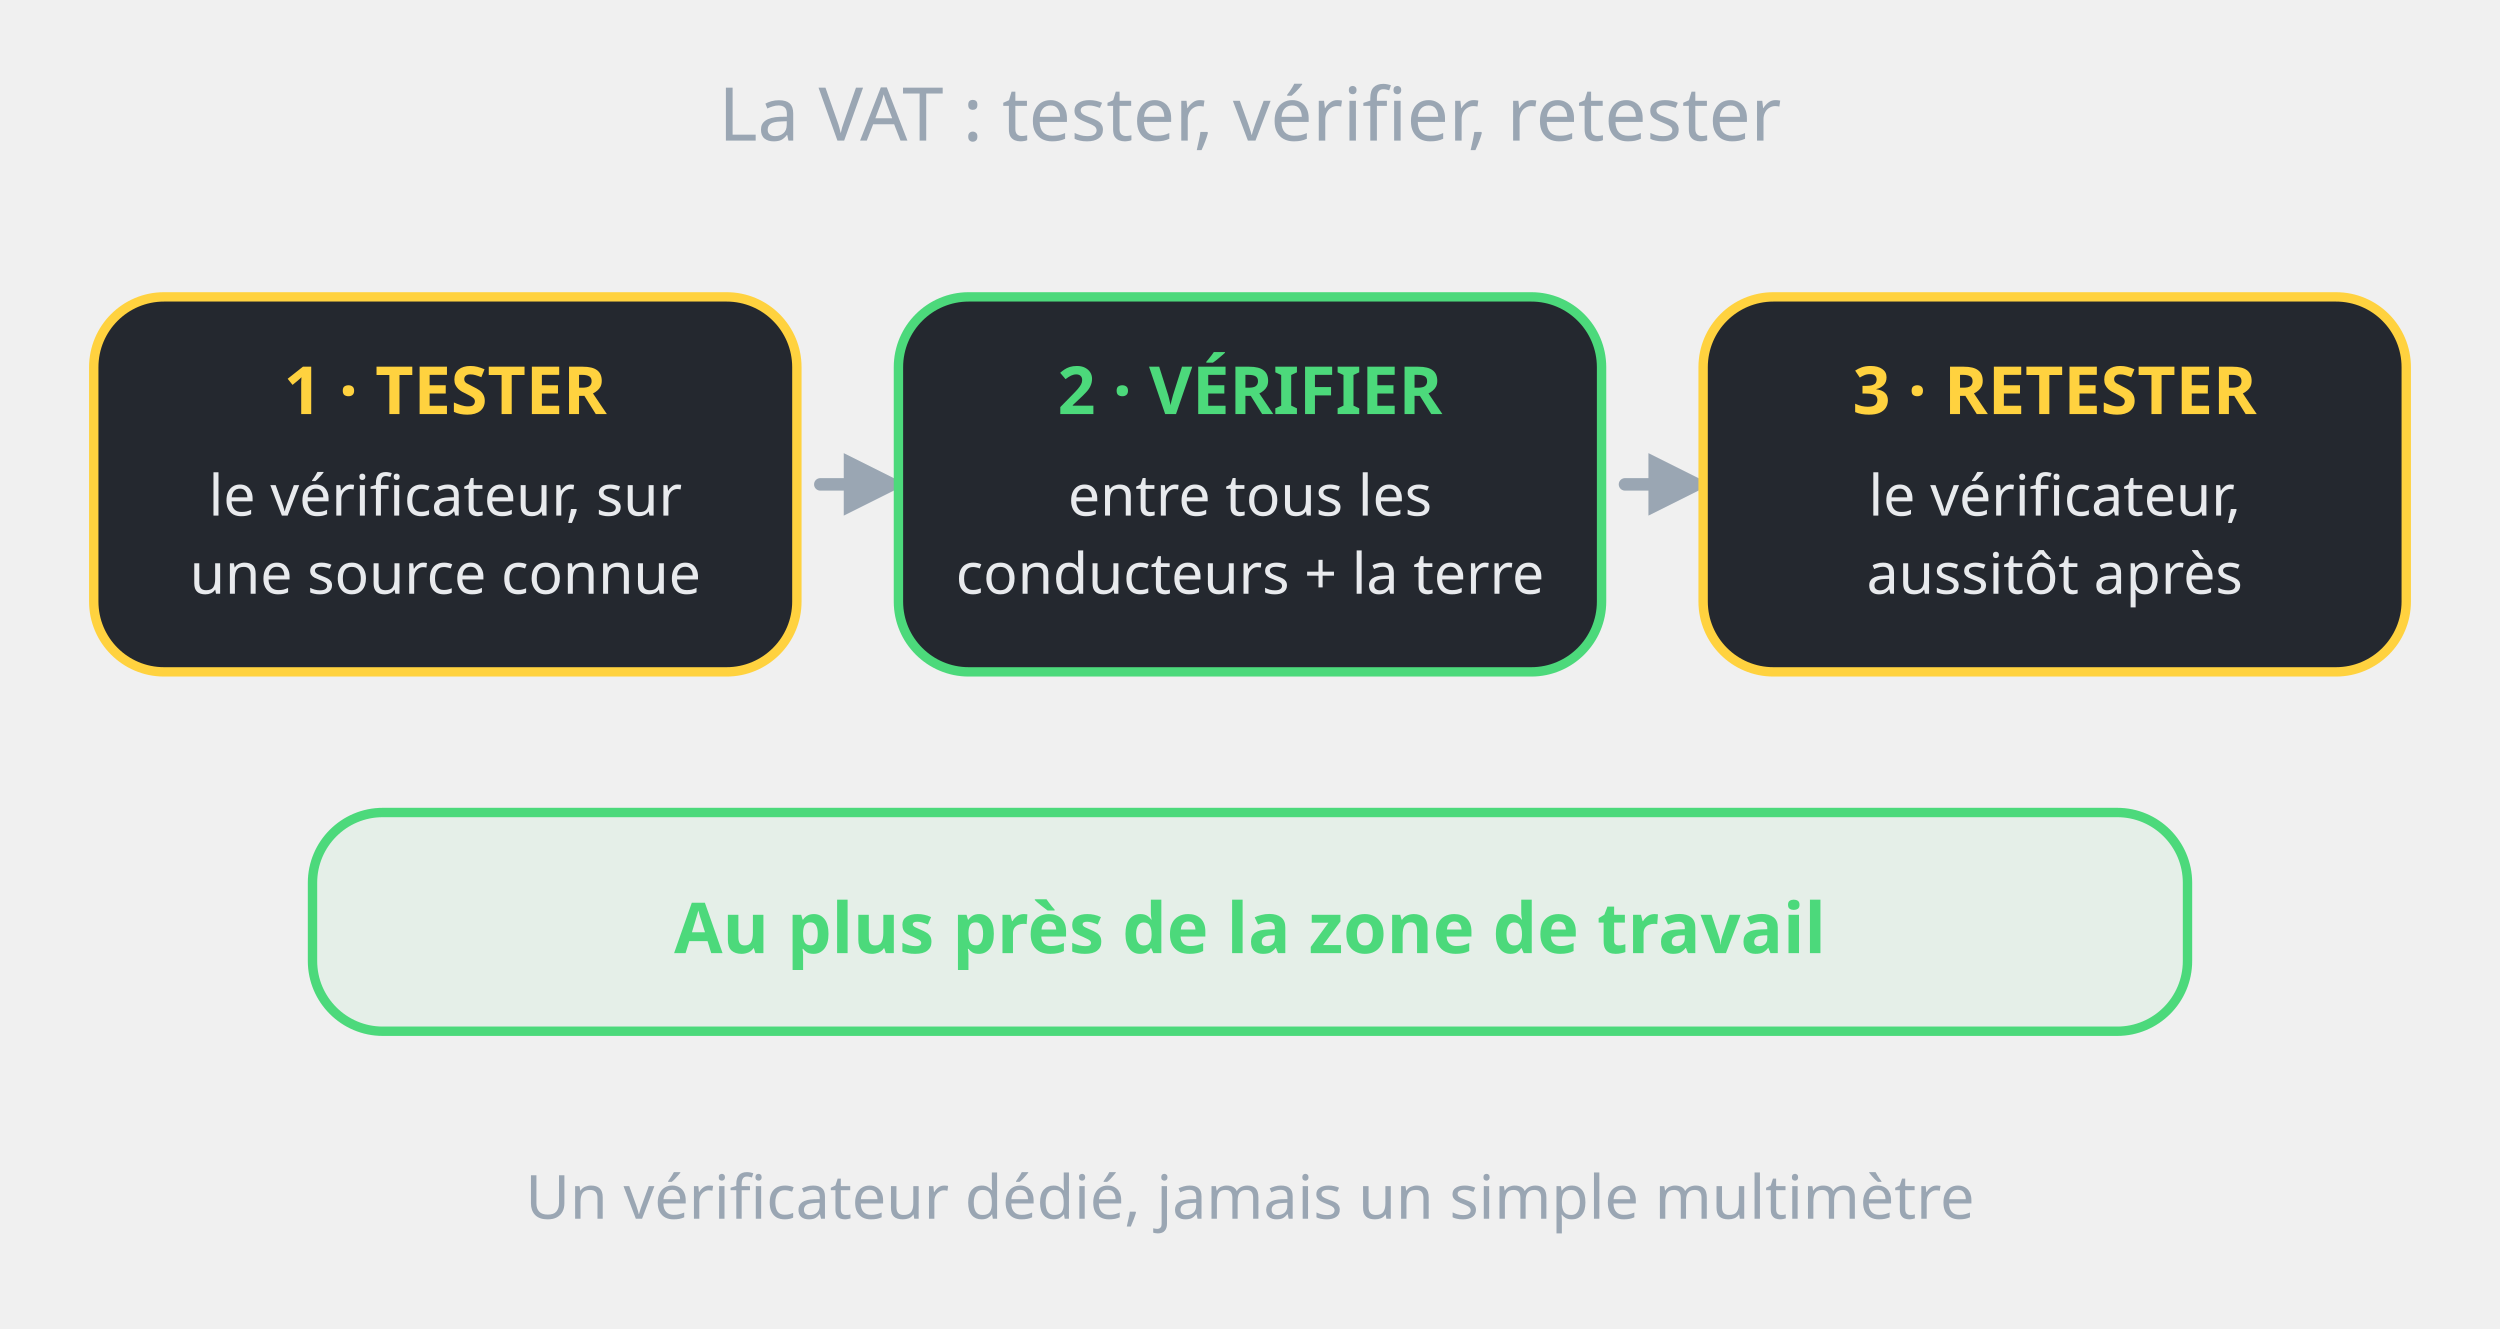
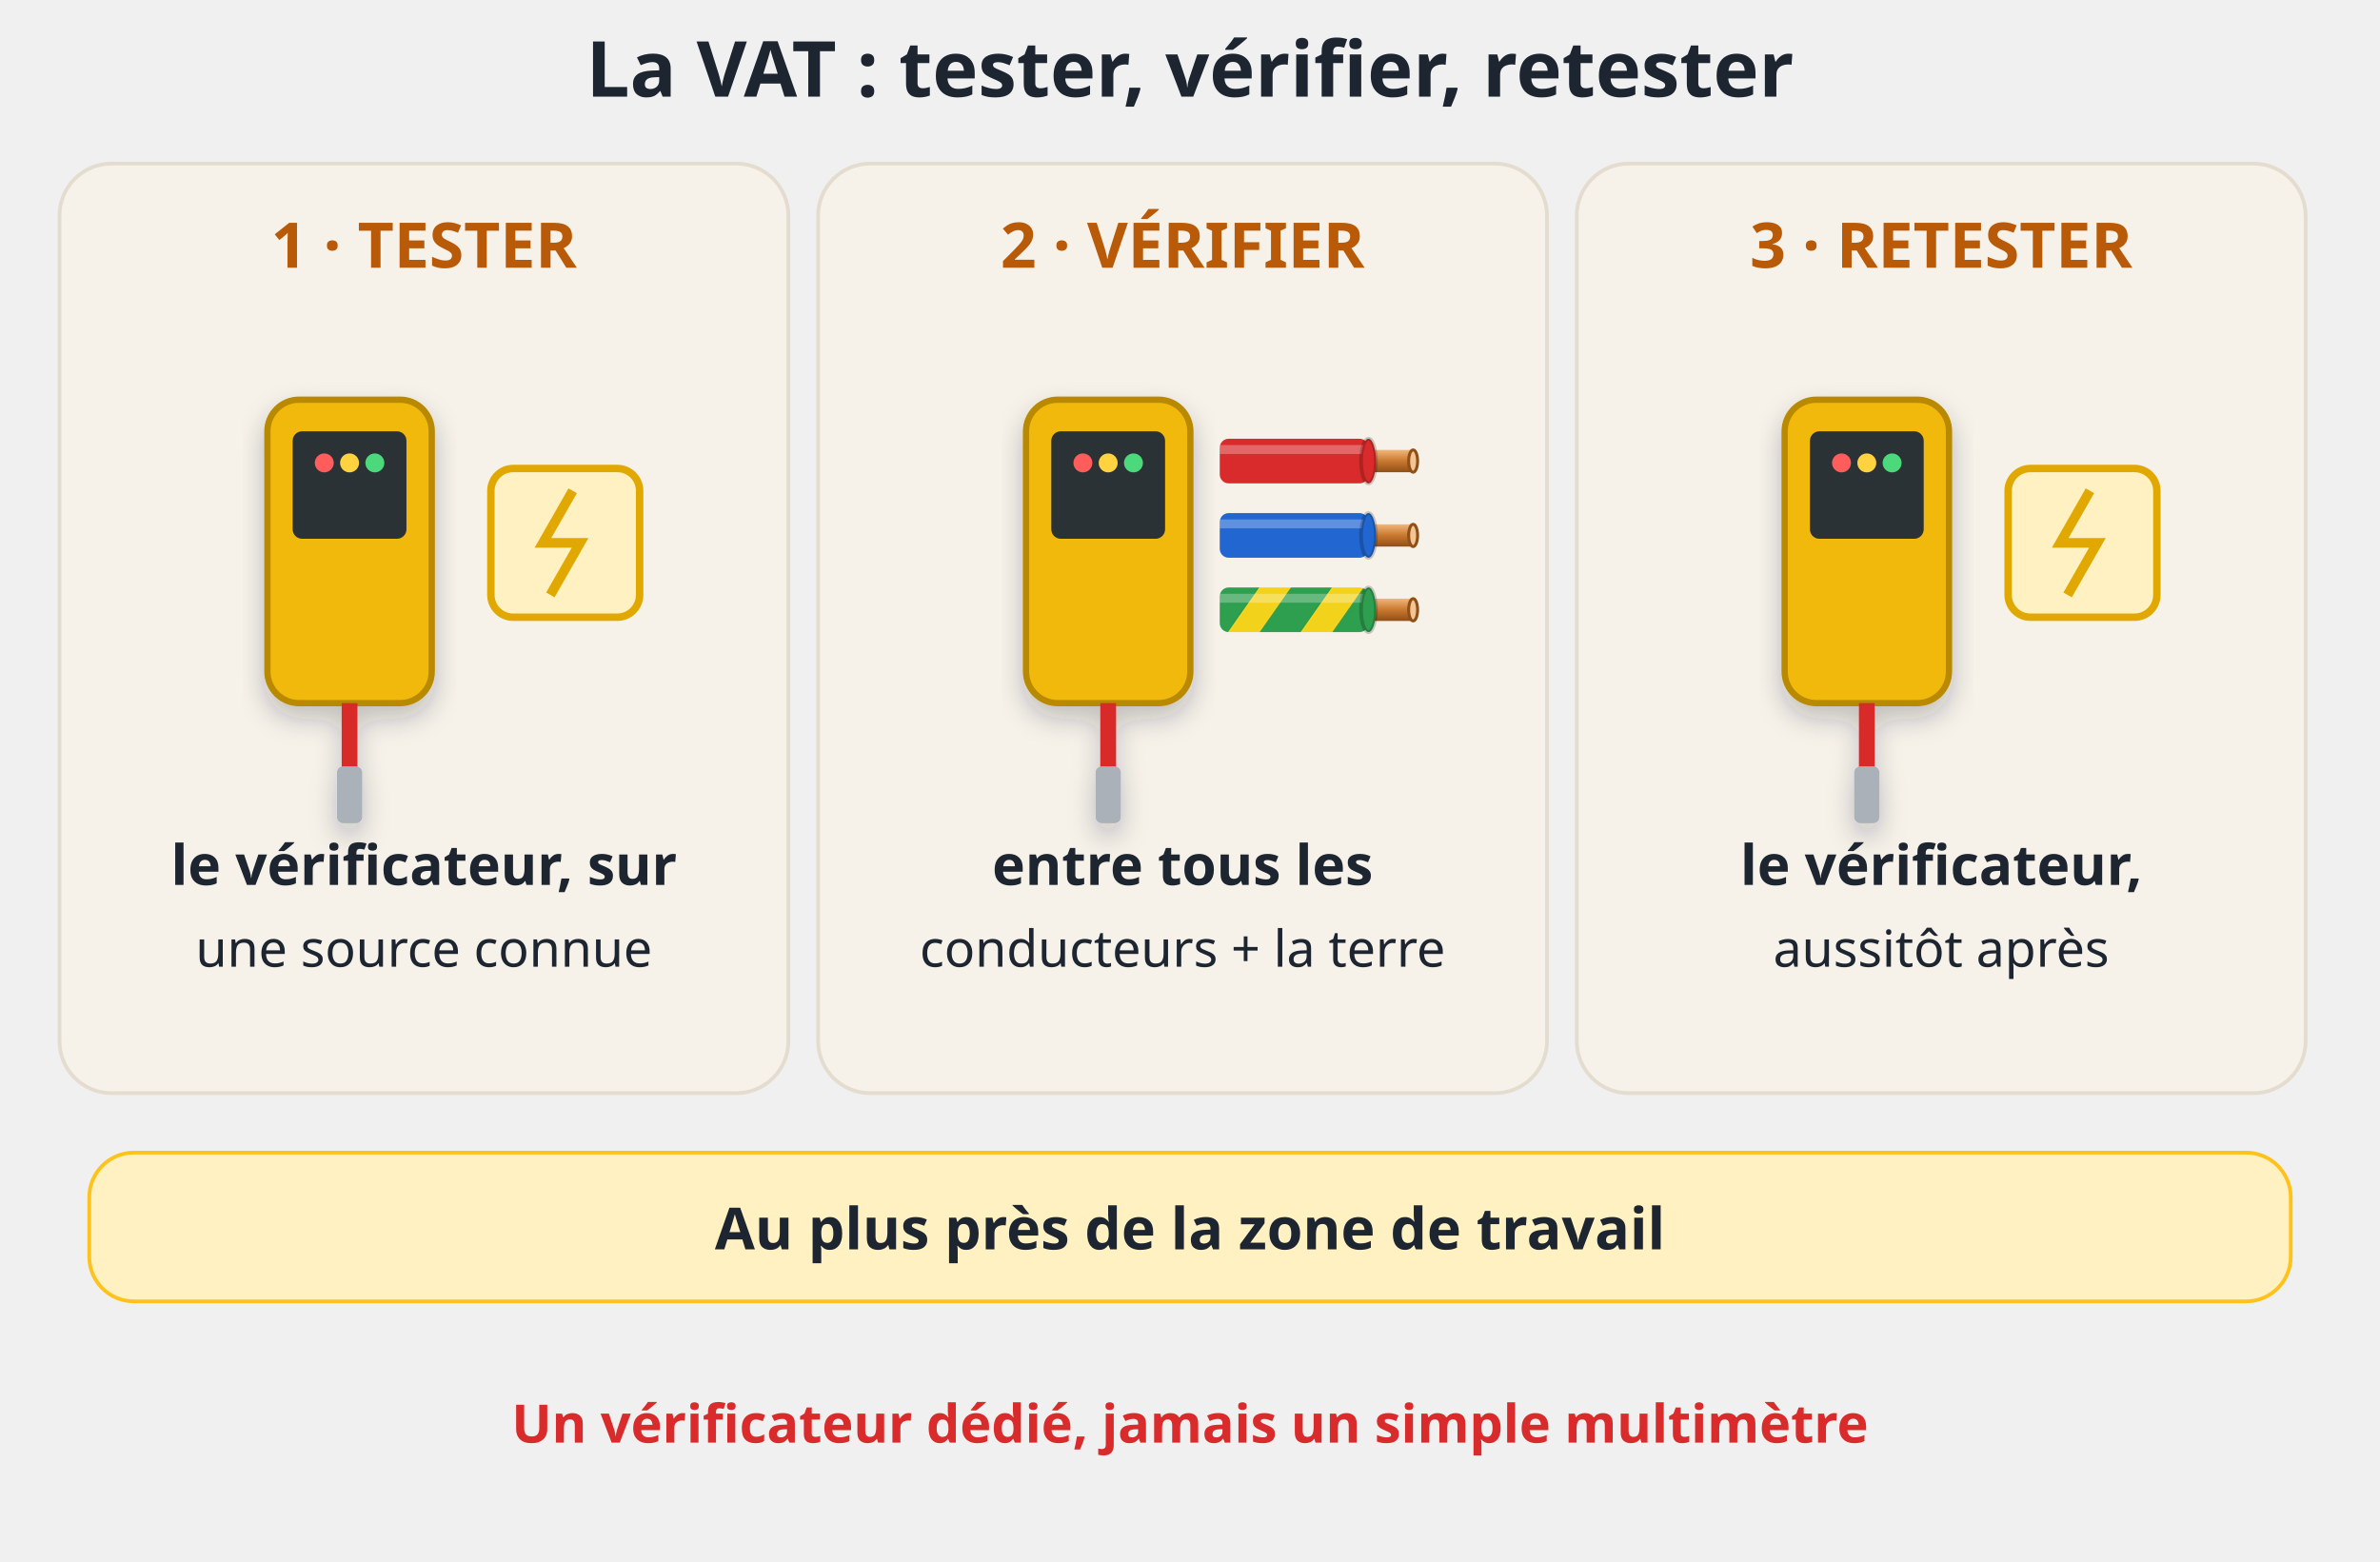
- <svg xmlns="http://www.w3.org/2000/svg" viewBox="0 0 320 170" font-family="'Segoe UI',system-ui,sans-serif" role="img" aria-label="Vérification d'absence de tension : tester le vérificateur sur une source connue, vérifier tous les conducteurs, retester le vérificateur aussitôt après ; au plus près de la zone de travail">
-   <text x="160" y="18" text-anchor="middle" font-size="9.5" fill="#9aa6b3" font-weight="normal">La VAT : tester, vérifier, retester</text>
-   <rect x="12" y="38" width="90" height="48" rx="9" fill="#24282f" stroke="#ffd23f" stroke-width="1.2" />
-   <text x="57" y="53" text-anchor="middle" font-size="8.5" fill="#ffd23f" font-weight="bold">1 · TESTER</text>
-   <text x="57" y="66" text-anchor="middle" font-size="7.3" fill="#e8eaed" font-weight="normal">le vérificateur, sur</text>
-   <text x="57" y="76" text-anchor="middle" font-size="7.3" fill="#e8eaed" font-weight="normal">une source connue</text>
-   <polyline points="105,62.0 110,62.0" fill="none" stroke="#9aa6b3" stroke-width="1.6" stroke-linecap="round" stroke-linejoin="round" />
-   <polygon points="116,62.0 108,58.0 108,66.0" fill="#9aa6b3" />
-   <rect x="115" y="38" width="90" height="48" rx="9" fill="#24282f" stroke="#4cd97b" stroke-width="1.2" />
-   <text x="160" y="53" text-anchor="middle" font-size="8.5" fill="#4cd97b" font-weight="bold">2 · VÉRIFIER</text>
-   <text x="160" y="66" text-anchor="middle" font-size="7.3" fill="#e8eaed" font-weight="normal">entre tous les</text>
-   <text x="160" y="76" text-anchor="middle" font-size="7.3" fill="#e8eaed" font-weight="normal">conducteurs + la terre</text>
-   <polyline points="208,62.0 213,62.0" fill="none" stroke="#9aa6b3" stroke-width="1.6" stroke-linecap="round" stroke-linejoin="round" />
-   <polygon points="219,62.0 211,58.0 211,66.0" fill="#9aa6b3" />
-   <rect x="218" y="38" width="90" height="48" rx="9" fill="#24282f" stroke="#ffd23f" stroke-width="1.2" />
-   <text x="263" y="53" text-anchor="middle" font-size="8.5" fill="#ffd23f" font-weight="bold">3 · RETESTER</text>
-   <text x="263" y="66" text-anchor="middle" font-size="7.3" fill="#e8eaed" font-weight="normal">le vérificateur,</text>
-   <text x="263" y="76" text-anchor="middle" font-size="7.3" fill="#e8eaed" font-weight="normal">aussitôt après</text>
-   <rect x="40" y="104" width="240" height="28" rx="9" fill="#4cd97b" stroke="#4cd97b" stroke-width="1.2" fill-opacity="0.07" />
-   <text x="160" y="122" text-anchor="middle" font-size="9" fill="#4cd97b" font-weight="bold">Au plus près de la zone de travail</text>
-   <text x="160" y="156" text-anchor="middle" font-size="7.8" fill="#9aa6b3" font-weight="normal">Un vérificateur dédié, jamais un simple multimètre</text>
+ <svg xmlns="http://www.w3.org/2000/svg" viewBox="0 0 640 420" font-family="'Segoe UI',system-ui,sans-serif" role="img" aria-label="Vérification d'absence de tension en trois temps : tester le vérificateur sur une source connue ; vérifier entre tous les conducteurs et par rapport à la terre ; retester le vérificateur aussitôt après. Au plus près de la zone de travail, avec un vérificateur dédié">
+   <defs>
+     <linearGradient id="corps" x1="0" y1="0" x2="1" y2="0">
+       <stop offset="0" stop-color="#eef0f2" />
+       <stop offset=".5" stop-color="#fdfdfd" />
+       <stop offset="1" stop-color="#dfe2e6" />
+     </linearGradient>
+     <linearGradient id="nez" x1="0" y1="0" x2="0" y2="1">
+       <stop offset="0" stop-color="#ffffff" />
+       <stop offset="1" stop-color="#e9ebee" />
+     </linearGradient>
+     <linearGradient id="manette" x1="0" y1="0" x2="0" y2="1">
+       <stop offset="0" stop-color="#4a5058" />
+       <stop offset="1" stop-color="#23272c" />
+     </linearGradient>
+     <radialGradient id="vis" cx=".4" cy=".35" r=".7">
+       <stop offset="0" stop-color="#f1f2f4" />
+       <stop offset="1" stop-color="#8d949c" />
+     </radialGradient>
+     <linearGradient id="cuivreH" x1="0" y1="0" x2="0" y2="1">
+       <stop offset="0" stop-color="#f0b77a" />
+       <stop offset=".5" stop-color="#c9782f" />
+       <stop offset="1" stop-color="#8f4f17" />
+     </linearGradient>
+     <linearGradient id="cuivreV" x1="0" y1="0" x2="1" y2="0">
+       <stop offset="0" stop-color="#8f4f17" />
+       <stop offset=".45" stop-color="#f0b77a" />
+       <stop offset="1" stop-color="#9a5a1f" />
+     </linearGradient>
+     <linearGradient id="acierH" x1="0" y1="0" x2="0" y2="1">
+       <stop offset="0" stop-color="#f4f5f7" />
+       <stop offset=".5" stop-color="#aab1b9" />
+       <stop offset="1" stop-color="#7d858e" />
+     </linearGradient>
+     <linearGradient id="cylH" x1="0" y1="0" x2="0" y2="1">
+       <stop offset="0" stop-color="#d9dde1" />
+       <stop offset=".35" stop-color="#ffffff" />
+       <stop offset="1" stop-color="#c3c8ce" />
+     </linearGradient>
+     <linearGradient id="gaineV" x1="0" y1="0" x2="1" y2="0">
+       <stop offset="0" stop-color="#a81d1d" />
+       <stop offset=".4" stop-color="#ef4a4a" />
+       <stop offset="1" stop-color="#b02020" />
+     </linearGradient>
+     <linearGradient id="chaud" x1="0" y1="0" x2="1" y2="0">
+       <stop offset="0" stop-color="#3a3f46" />
+       <stop offset=".5" stop-color="#e8590c" />
+       <stop offset="1" stop-color="#ff3b1f" />
+     </linearGradient>
+     <linearGradient id="icta" x1="0" y1="0" x2="0" y2="1">
+       <stop offset="0" stop-color="#8d949c" />
+       <stop offset=".3" stop-color="#dfe3e7" />
+       <stop offset="1" stop-color="#6b727a" />
+     </linearGradient>
+     <linearGradient id="tpc" x1="0" y1="0" x2="0" y2="1">
+       <stop offset="0" stop-color="#b02020" />
+       <stop offset=".3" stop-color="#ff6b5e" />
+       <stop offset="1" stop-color="#8e1414" />
+     </linearGradient>
+     <linearGradient id="irl" x1="0" y1="0" x2="0" y2="1">
+       <stop offset="0" stop-color="#aab1b9" />
+       <stop offset=".3" stop-color="#f1f3f5" />
+       <stop offset="1" stop-color="#8d949c" />
+     </linearGradient>
+     <linearGradient id="terre" x1="0" y1="0" x2="0" y2="1">
+       <stop offset="0" stop-color="#c9a877" />
+       <stop offset="1" stop-color="#a98557" />
+     </linearGradient>
+     <pattern id="vj" width="16" height="16" patternUnits="userSpaceOnUse" patternTransform="rotate(35)">
+       <rect width="16" height="16" fill="#2e9e4f" />
+       <rect width="7" height="16" fill="#f2d21a" />
+     </pattern>
+     <filter id="ombre" x="-15%" y="-15%" width="130%" height="140%">
+       <feDropShadow dx="0" dy="4" stdDeviation="4" flood-color="#1b2430" flood-opacity=".25" />
+     </filter>
+     <g id="borne">
+       <rect x="-12" y="-12" width="24" height="24" rx="4" fill="#2b3036" />
+       <circle r="8" fill="url(#vis)" />
+       <rect x="-6" y="-1.2" width="12" height="2.4" rx="1" fill="#5a616a" transform="rotate(-25)" />
+     </g>
+     <linearGradient id="cellule" x1="0" y1="0" x2="1" y2="1">
+       <stop offset="0" stop-color="#2b4a8a" />
+       <stop offset="1" stop-color="#16285a" />
+     </linearGradient>
+     <linearGradient id="cuve" x1="0" y1="0" x2="0" y2="1">
+       <stop offset="0" stop-color="#ff6b5e" />
+       <stop offset=".55" stop-color="#ffb3a0" />
+       <stop offset="1" stop-color="#7fb8f0" />
+     </linearGradient>
+   </defs>
+   <text x="320.0" y="26" text-anchor="middle" font-size="20.8" font-weight="800" fill="#1c2530">La VAT : tester, vérifier, retester</text>
+   <rect x="16" y="44" width="196" height="250" rx="14" fill="#f6f2ea" stroke="#e3dccf" />
+   <text x="114" y="72" text-anchor="middle" font-size="16.9" font-weight="800" fill="#b85a08">1 · TESTER</text>
+   <g transform="translate(94 150) scale(0.85)" filter="url(#ombre)">
+     <rect x="-26" y="-50" width="52" height="96" rx="10" fill="#f2b90c" stroke="#b98a05" stroke-width="2" />
+     <rect x="-18" y="-40" width="36" height="34" rx="3" fill="#2b3036" />
+     <circle cx="-8" cy="-30" r="3" fill="#ff5c5c" />
+     <circle cx="0" cy="-30" r="3" fill="#ffd23f" />
+     <circle cx="8" cy="-30" r="3" fill="#4cd97b" />
+     <path d="M0 46 V70" stroke="#d92b2b" stroke-width="5" />
+     <rect x="-4" y="66" width="8" height="18" rx="2" fill="#aab1b9" />
+   </g>
+   <rect x="132" y="126" width="40" height="40" rx="6" fill="#fff1c2" stroke="#e0a800" stroke-width="2" />
+   <path d="M154 132 l-8 14 h10 l-8 14" fill="none" stroke="#e0a800" stroke-width="2.6" />
+   <text x="114" y="238" text-anchor="middle" font-size="15.0" font-weight="800" fill="#1c2530">le vérificateur, sur</text>
+   <text x="114" y="260" text-anchor="middle" font-size="13.7" font-weight="500" fill="#1c2530">une source connue</text>
+   <rect x="220" y="44" width="196" height="250" rx="14" fill="#f6f2ea" stroke="#e3dccf" />
+   <text x="318" y="72" text-anchor="middle" font-size="16.9" font-weight="800" fill="#b85a08">2 · VÉRIFIER</text>
+   <g transform="translate(298 150) scale(0.85)" filter="url(#ombre)">
+     <rect x="-26" y="-50" width="52" height="96" rx="10" fill="#f2b90c" stroke="#b98a05" stroke-width="2" />
+     <rect x="-18" y="-40" width="36" height="34" rx="3" fill="#2b3036" />
+     <circle cx="-8" cy="-30" r="3" fill="#ff5c5c" />
+     <circle cx="0" cy="-30" r="3" fill="#ffd23f" />
+     <circle cx="8" cy="-30" r="3" fill="#4cd97b" />
+     <path d="M0 46 V70" stroke="#d92b2b" stroke-width="5" />
+     <rect x="-4" y="66" width="8" height="18" rx="2" fill="#aab1b9" />
+   </g>
+   <rect x="366" y="121.0" width="14" height="6" fill="url(#cuivreH)" />
+   <ellipse cx="380" cy="124" rx="1.2" ry="3.0" fill="#f3c592" stroke="#8f4f17" stroke-width=".8" />
+   <rect x="328" y="118.0" width="40" height="12" rx="2.4" fill="#d92b2b" />
+   <rect x="328" y="119.7" width="40" height="2.4" fill="#fff" opacity=".28" />
+   <ellipse cx="368" cy="124" rx="2.0" ry="6.0" fill="#d92b2b" stroke="#00000033" />
+   <rect x="366" y="141.0" width="14" height="6" fill="url(#cuivreH)" />
+   <ellipse cx="380" cy="144" rx="1.2" ry="3.0" fill="#f3c592" stroke="#8f4f17" stroke-width=".8" />
+   <rect x="328" y="138.0" width="40" height="12" rx="2.4" fill="#2166d1" />
+   <rect x="328" y="139.7" width="40" height="2.4" fill="#fff" opacity=".28" />
+   <ellipse cx="368" cy="144" rx="2.0" ry="6.0" fill="#2166d1" stroke="#00000033" />
+   <rect x="366" y="161.0" width="14" height="6" fill="url(#cuivreH)" />
+   <ellipse cx="380" cy="164" rx="1.2" ry="3.0" fill="#f3c592" stroke="#8f4f17" stroke-width=".8" />
+   <rect x="328" y="158.0" width="40" height="12" rx="2.4" fill="url(#vj)" />
+   <rect x="328" y="159.7" width="40" height="2.4" fill="#fff" opacity=".28" />
+   <ellipse cx="368" cy="164" rx="2.0" ry="6.0" fill="url(#vj)" stroke="#00000033" />
+   <text x="318" y="238" text-anchor="middle" font-size="15.0" font-weight="800" fill="#1c2530">entre tous les</text>
+   <text x="318" y="260" text-anchor="middle" font-size="13.7" font-weight="500" fill="#1c2530">conducteurs + la terre</text>
+   <rect x="424" y="44" width="196" height="250" rx="14" fill="#f6f2ea" stroke="#e3dccf" />
+   <text x="522" y="72" text-anchor="middle" font-size="16.9" font-weight="800" fill="#b85a08">3 · RETESTER</text>
+   <g transform="translate(502 150) scale(0.85)" filter="url(#ombre)">
+     <rect x="-26" y="-50" width="52" height="96" rx="10" fill="#f2b90c" stroke="#b98a05" stroke-width="2" />
+     <rect x="-18" y="-40" width="36" height="34" rx="3" fill="#2b3036" />
+     <circle cx="-8" cy="-30" r="3" fill="#ff5c5c" />
+     <circle cx="0" cy="-30" r="3" fill="#ffd23f" />
+     <circle cx="8" cy="-30" r="3" fill="#4cd97b" />
+     <path d="M0 46 V70" stroke="#d92b2b" stroke-width="5" />
+     <rect x="-4" y="66" width="8" height="18" rx="2" fill="#aab1b9" />
+   </g>
+   <rect x="540" y="126" width="40" height="40" rx="6" fill="#fff1c2" stroke="#e0a800" stroke-width="2" />
+   <path d="M562 132 l-8 14 h10 l-8 14" fill="none" stroke="#e0a800" stroke-width="2.6" />
+   <text x="522" y="238" text-anchor="middle" font-size="15.0" font-weight="800" fill="#1c2530">le vérificateur,</text>
+   <text x="522" y="260" text-anchor="middle" font-size="13.7" font-weight="500" fill="#1c2530">aussitôt après</text>
+   <rect x="24" y="310" width="592" height="40" rx="12" fill="#fff1c2" stroke="#ffc21a" />
+   <text x="320" y="336.0" text-anchor="middle" font-size="15.6" font-weight="800" fill="#1c2530">Au plus près de la zone de travail</text>
+   <text x="320" y="388" text-anchor="middle" font-size="14.3" font-weight="800" fill="#d92b2b">Un vérificateur dédié, jamais un simple multimètre</text>
</svg>
